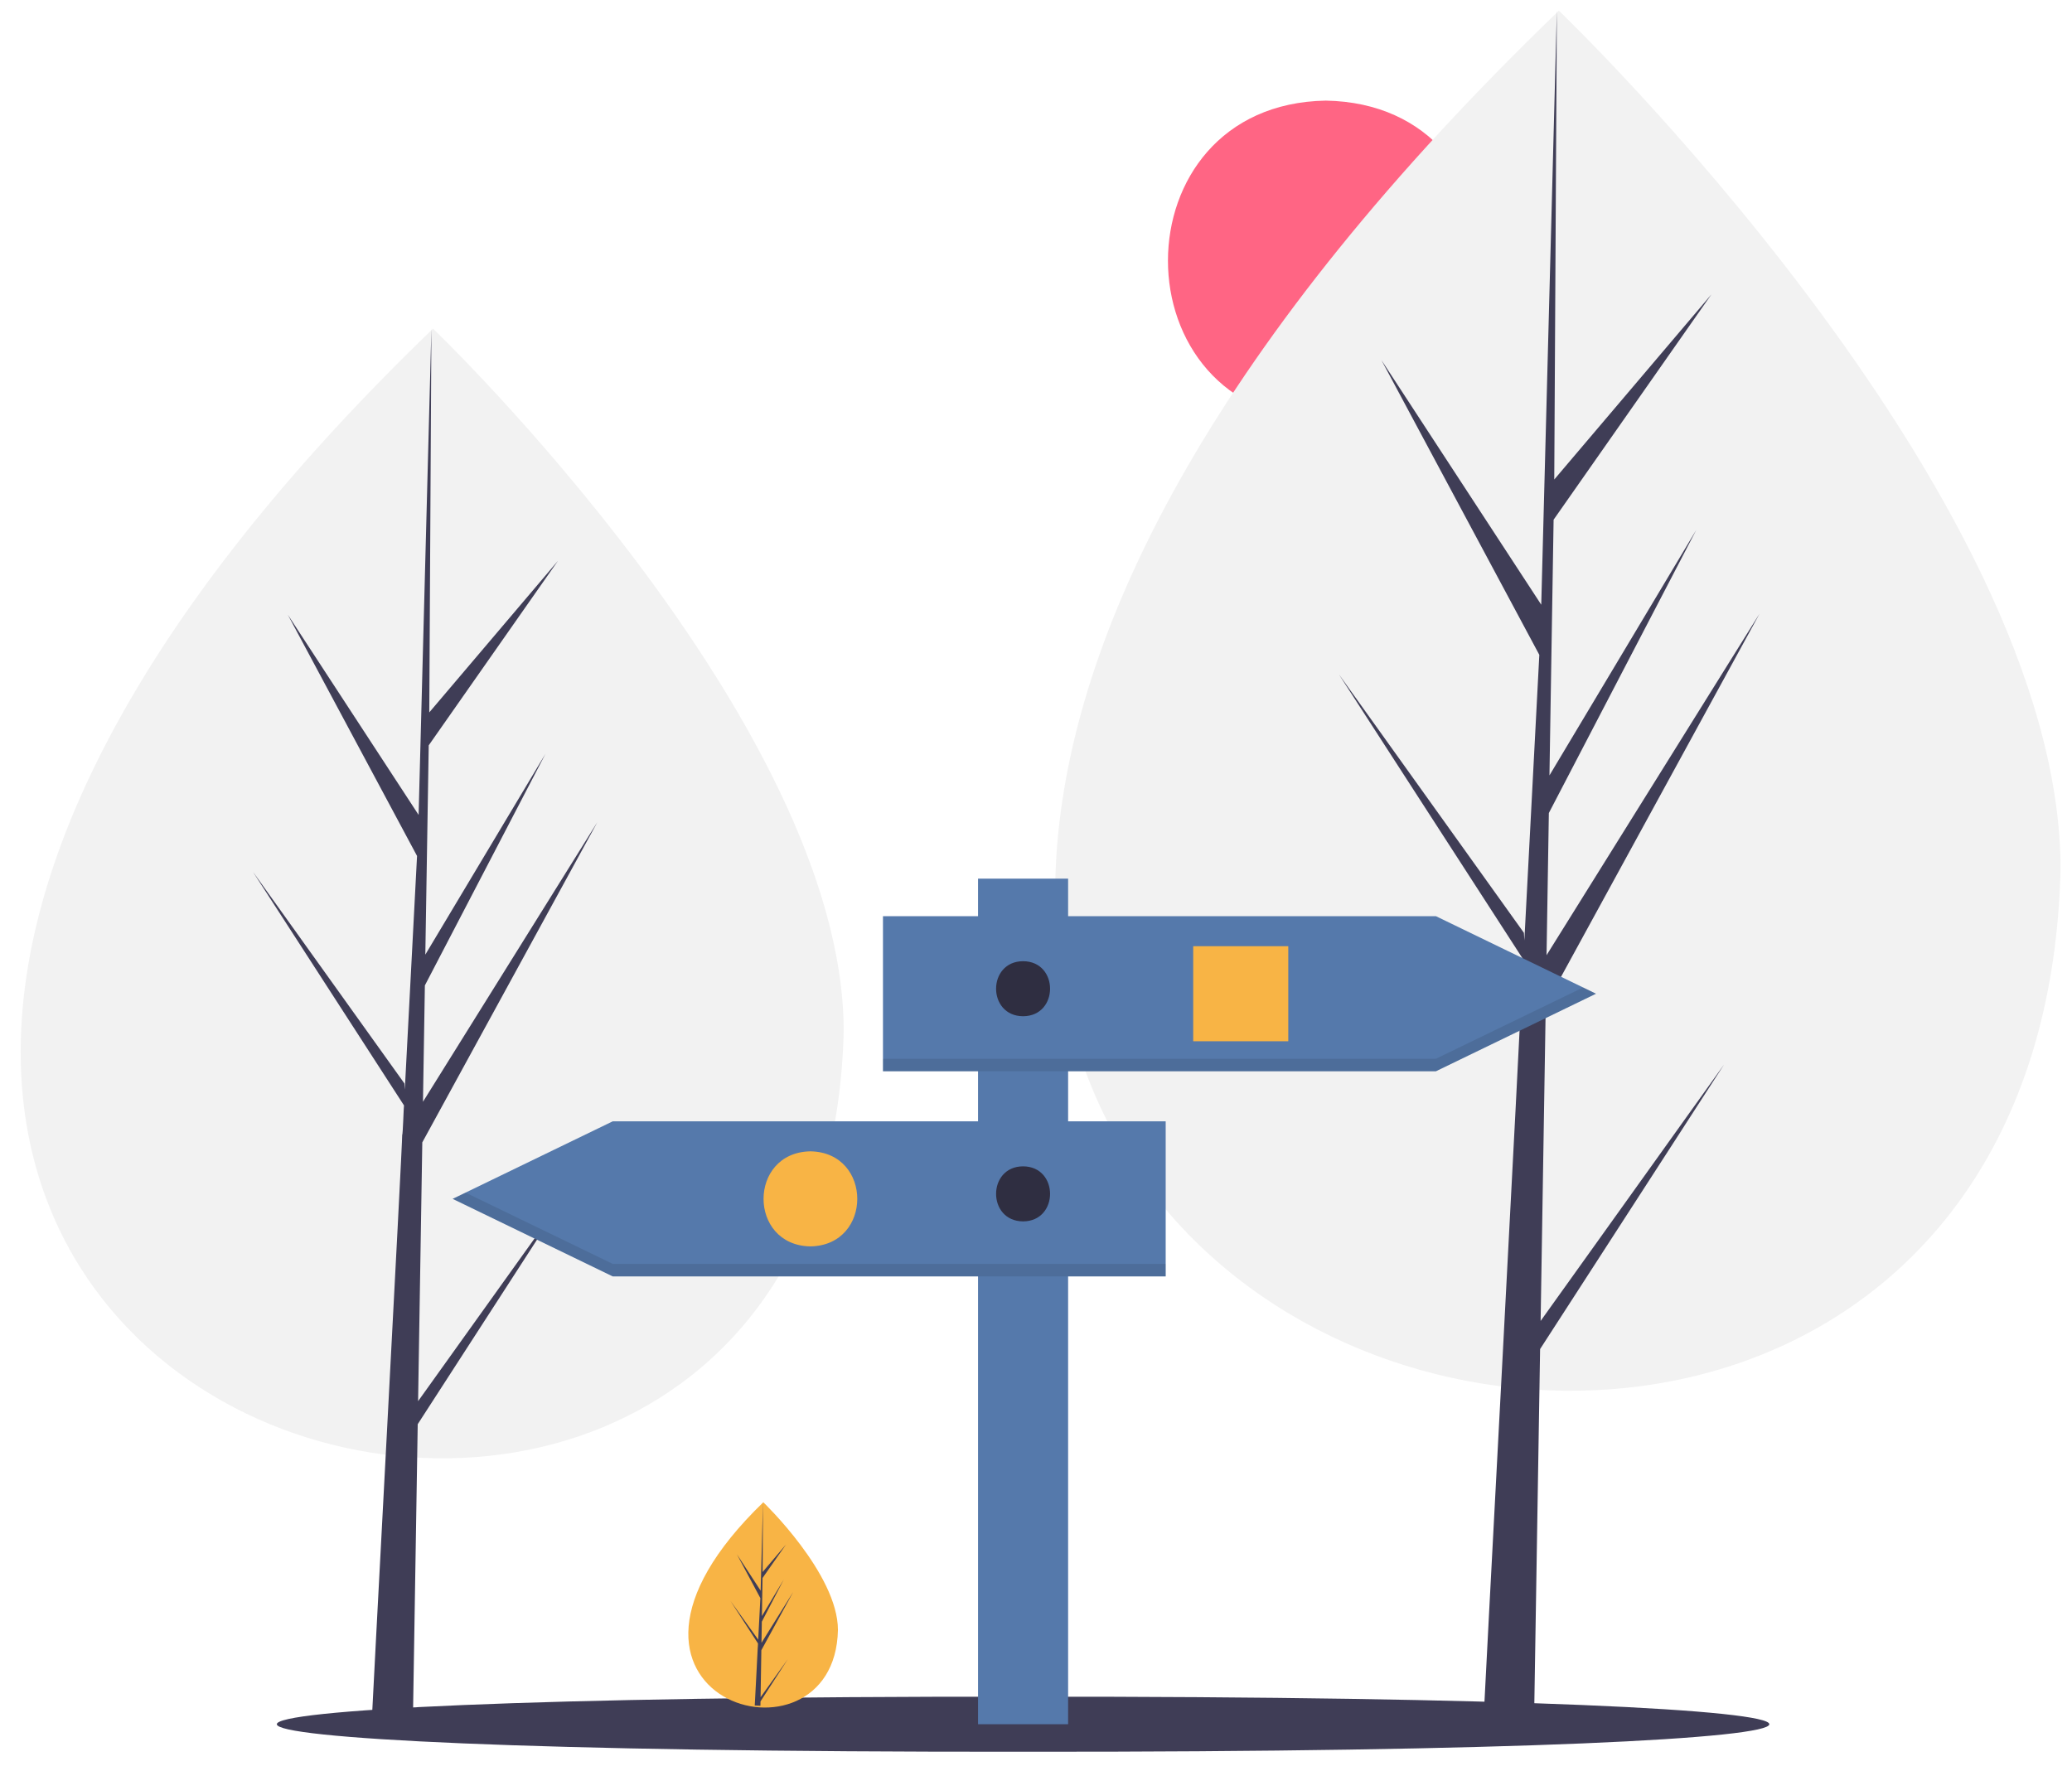
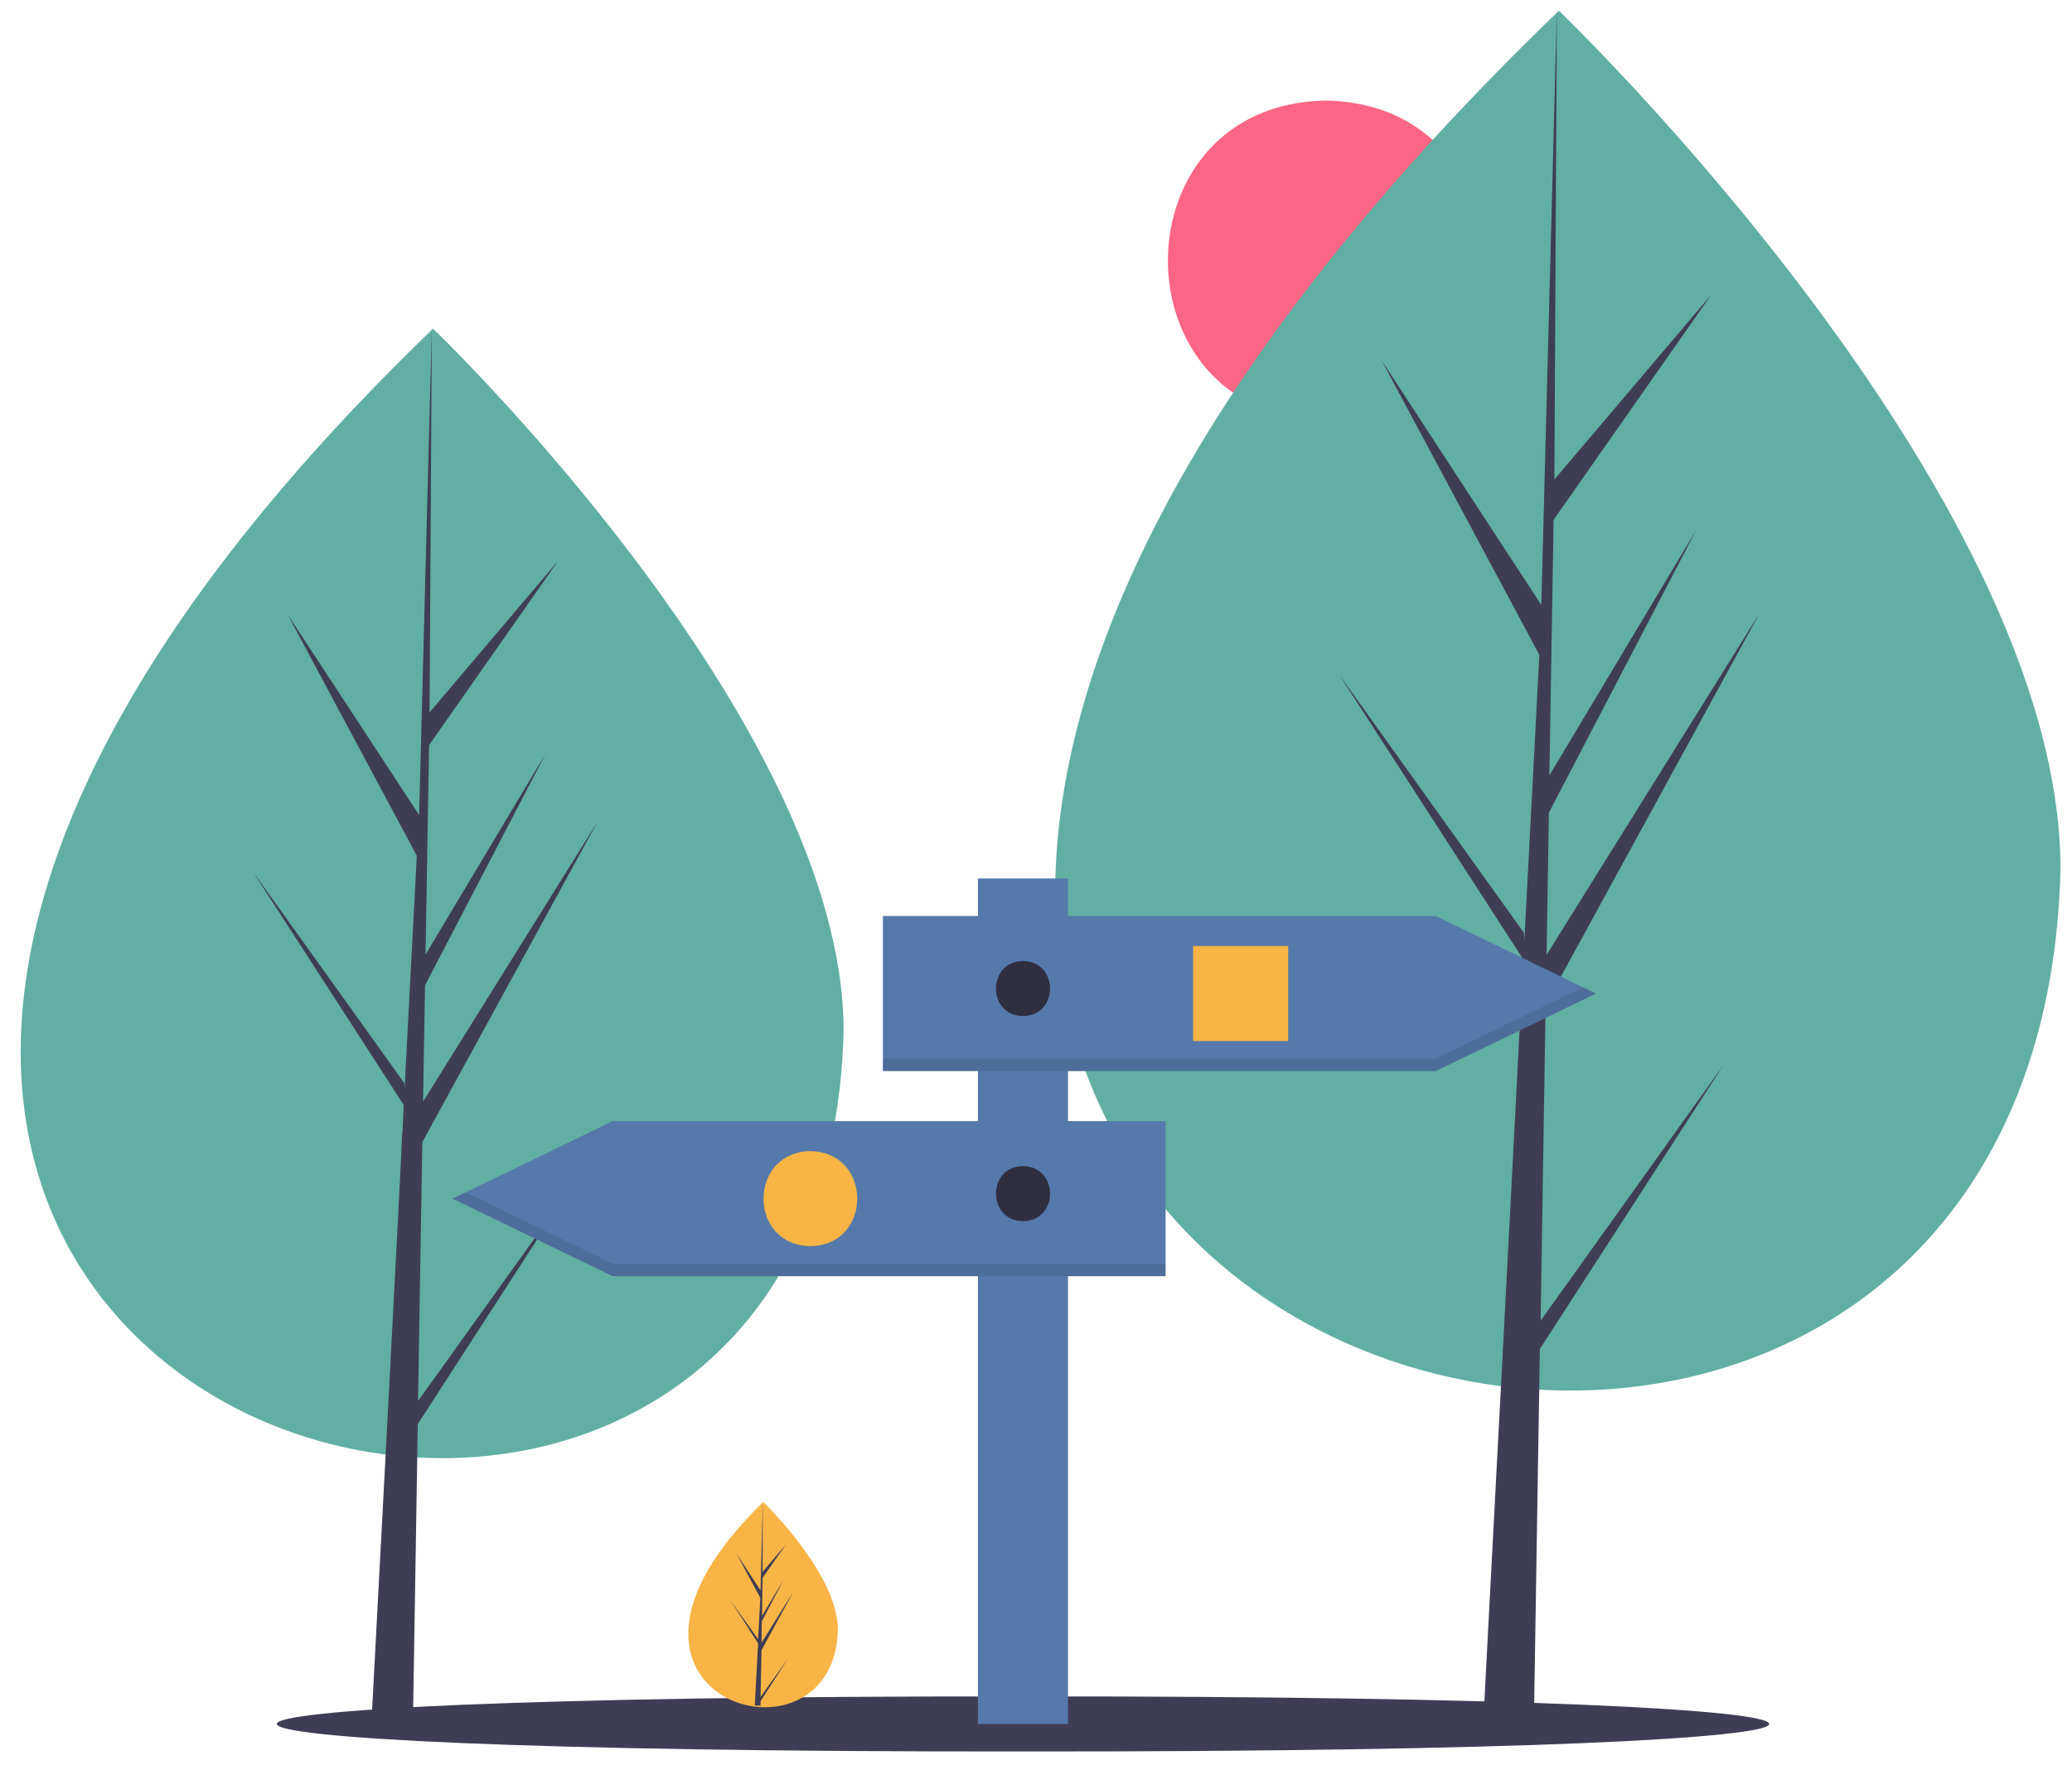
- <svg xmlns="http://www.w3.org/2000/svg" version="1.1" id="Layer_1" x="0px" y="0px" viewBox="0 0 828.17 707.62" enable-background="new 0 0 828.17 707.62" xml:space="preserve">
-   <path fill="#FF6584" d="M529.92,40.22c84.13,1.44,84.11,126.58,0,128C445.79,166.78,445.81,41.64,529.92,40.22z" />
-   <path fill="#F2F2F2" d="M337.22,412.23C329.29,743.28-274,562.31,173.08,131.37C173.08,131.37,337.22,288.62,337.22,412.23z" />
-   <path fill="#3F3D56" d="M167.11,560.09l1.68-103.45l69.96-127.98l-69.69,111.75l0.76-46.51l48.21-92.6L170,381.59l0,0l1.36-83.66  l51.63-73.72l-51.41,60.56l0.85-153.4l-5.34,203.08l0.44-8.38l-52.49-80.35l51.65,96.43l-4.89,93.43l-0.15-2.48l-60.51-84.55  l60.33,93.31c-0.11,0.18-0.43,11.75-0.72,11.86c0.27,0.45-12.43,237.35-12.36,238.01h16.58l1.99-122.44l60.18-93.08L167.11,560.09z" />
-   <path fill="#F2F2F2" d="M823.6,347.38C813.91,751.81,76.89,530.72,623.08,4.26C623.08,4.26,823.6,196.37,823.6,347.38z" />
-   <path fill="#3F3D56" d="M615.78,528.02l2.05-126.38l85.46-156.35l-85.14,136.53l0.92-56.83l58.9-113.12l-58.66,98.08l0,0  l1.66-102.21l63.07-90.06l-62.81,73.99l1.04-187.41l-6.52,248.1l0.54-10.24l-64.13-98.16l63.1,117.8l-5.98,114.15l-0.18-3.03  l-73.93-103.3l73.7,114c-0.13,0.22-0.53,14.37-0.88,14.49c0.33,0.55-15.18,289.96-15.1,290.77h20.25l2.43-149.58l73.52-113.72  L615.78,528.02z" />
-   <path fill="#3F3D56" d="M408.92,678.22c397.7-0.38,397.7,22.38,0,22C11.22,700.6,11.22,677.84,408.92,678.22z" />
-   <rect x="390.92" y="351.22" fill="#5579AB" width="36" height="338" />
-   <polygon fill="#5579AB" points="573.92,428.22 352.92,428.22 352.92,366.22 573.92,366.22 637.92,397.22 " />
-   <polygon opacity="0.1" enable-background="new    " points="573.92,423.22 352.92,423.22 352.92,428.22 573.92,428.22  637.92,397.22 632.76,394.72 " />
-   <polygon fill="#5579AB" points="244.92,510.22 465.92,510.22 465.92,448.22 244.92,448.22 180.92,479.22 " />
-   <polygon opacity="0.1" enable-background="new    " points="186.08,476.72 180.92,479.22 244.92,510.22 465.92,510.22  465.92,505.22 244.92,505.22 " />
-   <rect x="476.92" y="378.22" fill="#F8B445" width="38" height="38" />
-   <path fill="#F8B445" d="M323.92,460.22c24.98,0.43,24.97,37.58,0,38C298.94,497.79,298.95,460.64,323.92,460.22z" />
-   <path fill="#2F2E41" d="M408.92,384.22c14.39,0.06,14.38,21.94,0,22C394.53,406.15,394.54,384.28,408.92,384.22z" />
-   <path fill="#2F2E41" d="M408.92,466.22c14.39,0.06,14.38,21.94,0,22C394.53,488.15,394.54,466.28,408.92,466.22z" />
-   <path fill="#F8B445" d="M334.92,651.55c-1.2,59.95-111.21,27.6-29.83-51.05C305.09,600.5,334.92,629.08,334.92,651.55z" />
-   <path fill="#3F3D56" d="M304,678.43l10.91-15.25l-10.94,16.92l-0.03,1.75c-0.76-0.02-1.52-0.05-2.27-0.1  c-0.01-0.17,1.21-22.49,1.17-22.65c0.06-0.02,0.11-2.12,0.13-2.16L292,639.98l11,15.37l0.03,0.45l0.89-16.98l-9.39-17.53l9.5,14.55  c0-0.13,0.92-35.21,0.93-35.33c0,0.07-0.15,27.79-0.15,27.88l9.35-11.01l-9.38,13.4l-0.25,15.21l8.73-14.59l-8.76,16.83l-0.14,8.45  l12.67-20.31l-12.72,23.26L304,678.43z" />
+ <svg xmlns="http://www.w3.org/2000/svg" version="1.1" id="Layer_1" x="0px" y="0px" viewBox="0 0 828.2 707.6" enable-background="new 0 0 828.2 707.6" xml:space="preserve">
+   <path fill="#FF6584" d="M529.9,40.2c84.1,1.4,84.1,126.6,0,128C445.8,166.8,445.8,41.6,529.9,40.2z" />
+   <path fill="#61AFA2" d="M337.2,412.2C329.3,743.3-274,562.3,173.1,131.4C173.1,131.4,337.2,288.6,337.2,412.2z" />
+   <path fill="#3F3D56" d="M167.1,560.1l1.7-103.5l70-128l-69.7,111.8l0.8-46.5l48.2-92.6l-48,80.3l0,0l1.4-83.7l51.6-73.7l-51.4,60.6  l0.9-153.4l-5.3,203.1l0.4-8.4L115,245.7l51.6,96.4l-4.9,93.4l-0.1-2.5l-60.5-84.5l60.3,93.3c-0.1,0.2-0.4,11.8-0.7,11.9  c0.3,0.5-12.4,237.3-12.4,238H165l2-122.4l60.2-93.1L167.1,560.1z" />
+   <path fill="#61AFA2" d="M823.6,347.4C813.9,751.8,76.9,530.7,623.1,4.3C623.1,4.3,823.6,196.4,823.6,347.4z" />
+   <path fill="#3F3D56" d="M615.8,528l2-126.4l85.5-156.4l-85.1,136.5l0.9-56.8L678,211.9L619.3,310l0,0l1.7-102.2l63.1-90.1l-62.8,74  l1-187.4l-6.5,248.1l0.5-10.2L552.2,144l63.1,117.8l-6,114.1l-0.2-3l-73.9-103.3l73.7,114c-0.1,0.2-0.5,14.4-0.9,14.5  c0.3,0.5-15.2,290-15.1,290.8h20.2l2.4-149.6l73.5-113.7L615.8,528z" />
+   <path fill="#3F3D56" d="M408.9,678.2c397.7-0.4,397.7,22.4,0,22C11.2,700.6,11.2,677.8,408.9,678.2z" />
+   <rect x="390.9" y="351.2" fill="#5579AB" width="36" height="338" />
+   <polygon fill="#5579AB" points="573.9,428.2 352.9,428.2 352.9,366.2 573.9,366.2 637.9,397.2 " />
+   <polygon opacity="0.1" enable-background="new    " points="573.9,423.2 352.9,423.2 352.9,428.2 573.9,428.2 637.9,397.2  632.8,394.7 " />
+   <polygon fill="#5579AB" points="244.9,510.2 465.9,510.2 465.9,448.2 244.9,448.2 180.9,479.2 " />
+   <polygon opacity="0.1" enable-background="new    " points="186.1,476.7 180.9,479.2 244.9,510.2 465.9,510.2 465.9,505.2  244.9,505.2 " />
+   <rect x="476.9" y="378.2" fill="#F8B445" width="38" height="38" />
+   <path fill="#F8B445" d="M323.9,460.2c25,0.4,25,37.6,0,38C298.9,497.8,299,460.6,323.9,460.2z" />
+   <path fill="#2F2E41" d="M408.9,384.2c14.4,0.1,14.4,21.9,0,22C394.5,406.1,394.5,384.3,408.9,384.2z" />
+   <path fill="#2F2E41" d="M408.9,466.2c14.4,0.1,14.4,21.9,0,22C394.5,488.1,394.5,466.3,408.9,466.2z" />
+   <path fill="#F8B445" d="M334.9,651.5c-1.2,60-111.2,27.6-29.8-51C305.1,600.5,334.9,629.1,334.9,651.5z" />
+   <path fill="#3F3D56" d="M304,678.4l10.9-15.2L304,680.1l0,1.8c-0.8,0-1.5,0-2.3-0.1c0-0.2,1.2-22.5,1.2-22.7c0.1,0,0.1-2.1,0.1-2.2  l-11-17l11,15.4l0,0.5l0.9-17l-9.4-17.5l9.5,14.5c0-0.1,0.9-35.2,0.9-35.3c0,0.1-0.1,27.8-0.1,27.9l9.4-11l-9.4,13.4l-0.2,15.2  l8.7-14.6l-8.8,16.8l-0.1,8.5l12.7-20.3l-12.7,23.3L304,678.4z" />
</svg>
